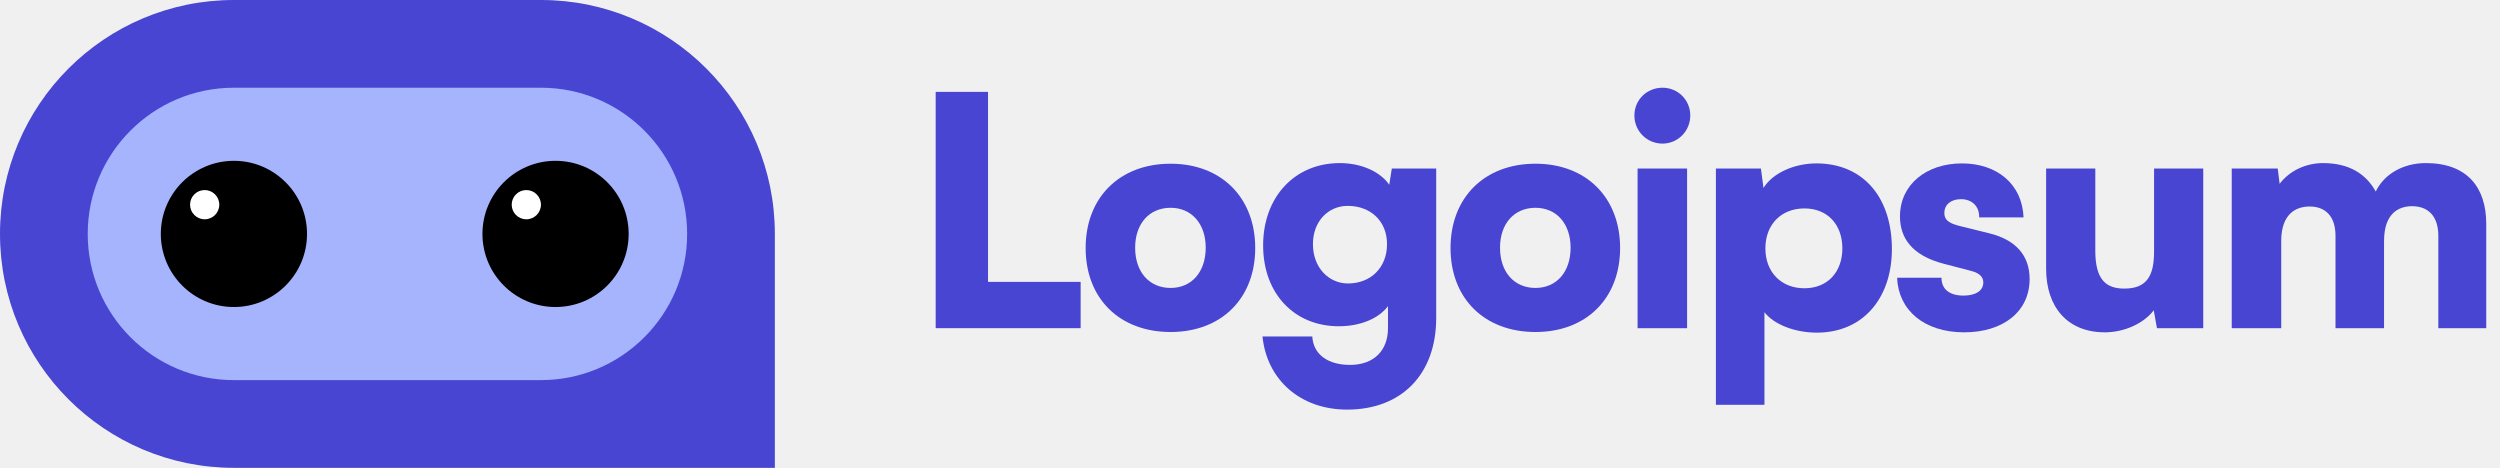
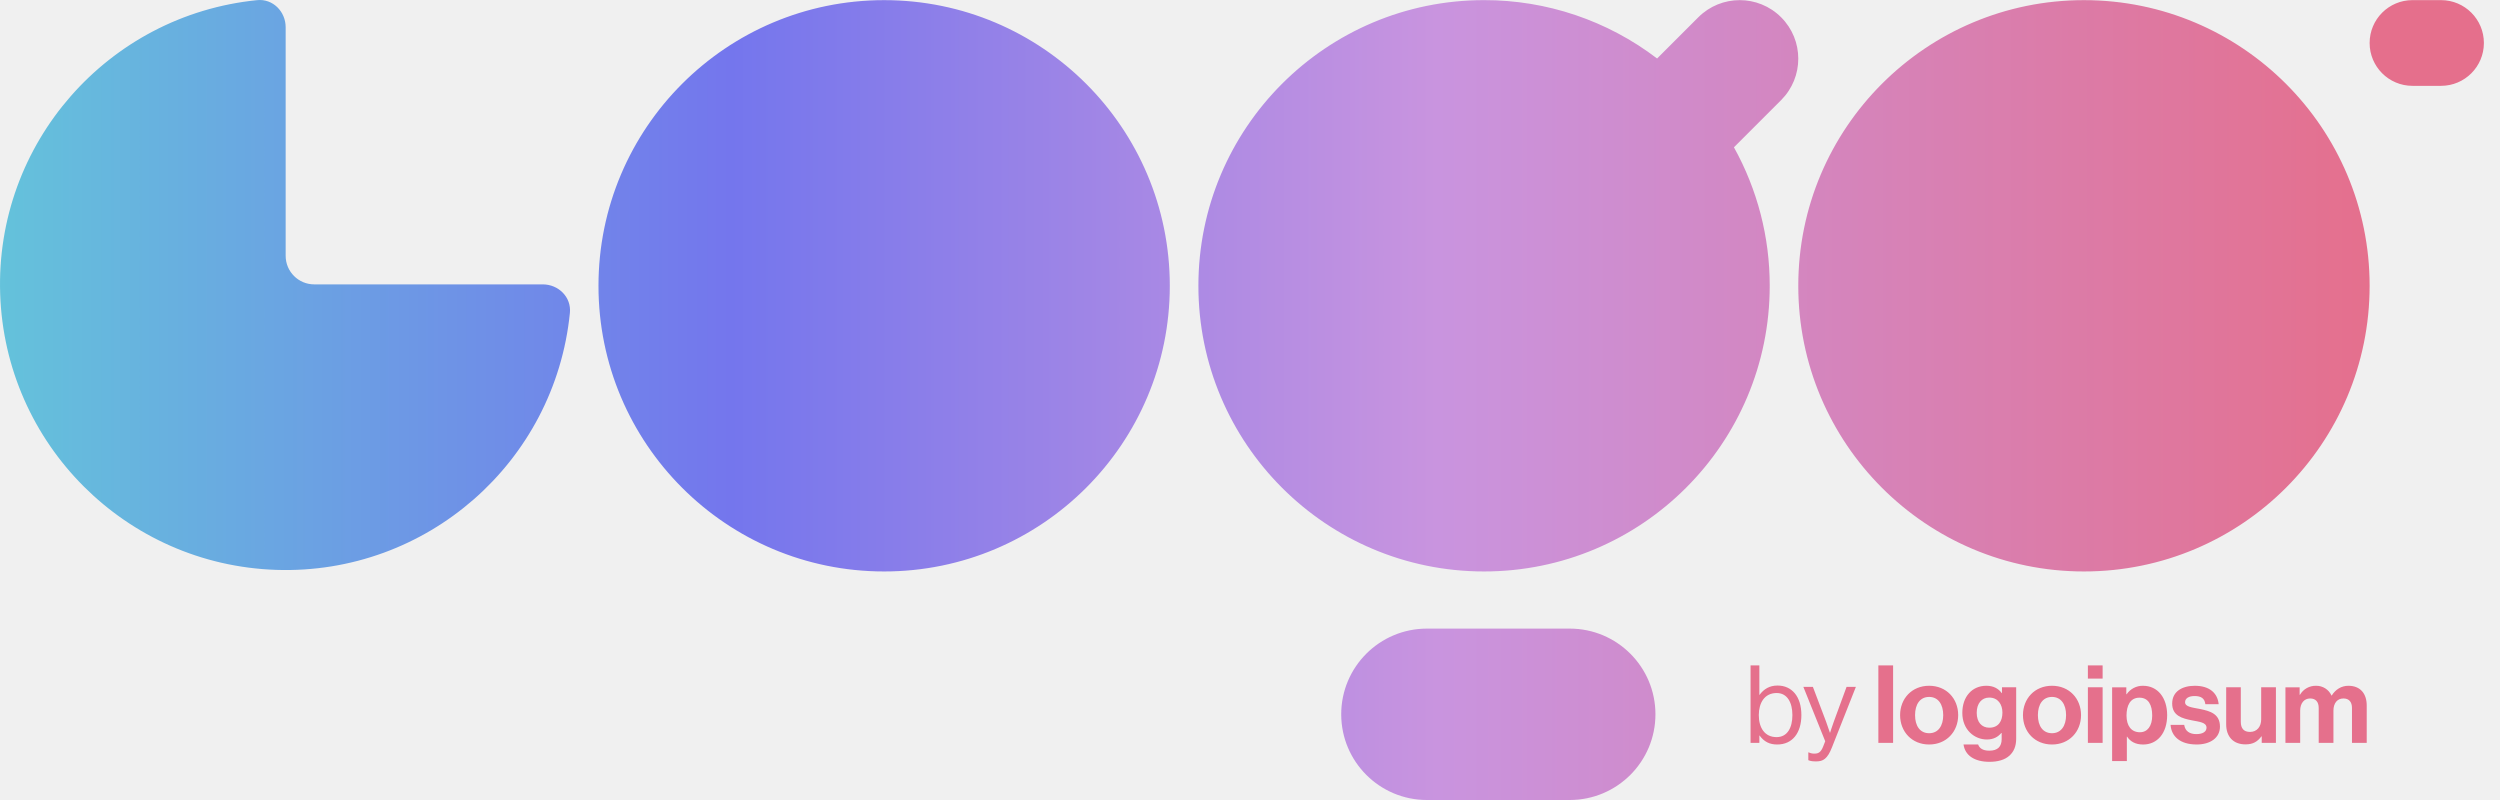
- <svg xmlns="http://www.w3.org/2000/svg" id="logo-40" width="171" height="32" viewBox="0 0 171 32" fill="none">
-   <path d="M67.582 6.284H64V22.447H73.916V19.28H67.582V6.284Z" fill="#4845D2" class="ccustom" />
-   <path d="M74.258 16.965C74.258 20.416 76.574 22.709 80.069 22.709C83.541 22.709 85.857 20.416 85.857 16.965C85.857 13.514 83.541 11.198 80.069 11.198C76.574 11.198 74.258 13.514 74.258 16.965ZM77.644 16.943C77.644 15.305 78.605 14.213 80.069 14.213C81.51 14.213 82.471 15.305 82.471 16.943C82.471 18.603 81.51 19.695 80.069 19.695C78.605 19.695 77.644 18.603 77.644 16.943Z" fill="#4845D2" class="ccustom" />
-   <path d="M86.398 16.79C86.398 20.088 88.538 22.316 91.574 22.316C93.038 22.316 94.305 21.792 94.938 20.94V22.447C94.938 23.954 93.999 24.959 92.339 24.959C90.854 24.959 89.827 24.26 89.761 23.015H86.354C86.66 26.008 88.975 28.017 92.142 28.017C95.877 28.017 98.236 25.593 98.236 21.748V11.526H95.2L95.025 12.64C94.414 11.745 93.125 11.155 91.64 11.155C88.582 11.155 86.398 13.448 86.398 16.79ZM89.805 16.703C89.805 15.13 90.854 14.082 92.186 14.082C93.737 14.082 94.873 15.108 94.873 16.703C94.873 18.297 93.759 19.389 92.208 19.389C90.876 19.389 89.805 18.297 89.805 16.703Z" fill="#4845D2" class="ccustom" />
-   <path d="M99.217 16.965C99.217 20.416 101.532 22.709 105.027 22.709C108.5 22.709 110.815 20.416 110.815 16.965C110.815 13.514 108.5 11.198 105.027 11.198C101.532 11.198 99.217 13.514 99.217 16.965ZM102.602 16.943C102.602 15.305 103.563 14.213 105.027 14.213C106.468 14.213 107.429 15.305 107.429 16.943C107.429 18.603 106.468 19.695 105.027 19.695C103.563 19.695 102.602 18.603 102.602 16.943Z" fill="#4845D2" class="ccustom" />
-   <path d="M113.715 9.822C114.763 9.822 115.615 8.971 115.615 7.9C115.615 6.83 114.763 6 113.715 6C112.645 6 111.793 6.83 111.793 7.9C111.793 8.971 112.645 9.822 113.715 9.822ZM112.011 22.447H115.397V11.526H112.011V22.447Z" fill="#4845D2" class="ccustom" />
-   <path d="M117.368 27.689H120.688V21.355C121.321 22.185 122.763 22.753 124.27 22.753C127.524 22.753 129.49 20.263 129.403 16.812C129.315 13.295 127.284 11.177 124.248 11.177C122.697 11.177 121.234 11.854 120.622 12.858L120.447 11.526H117.368V27.689ZM120.753 16.987C120.753 15.348 121.845 14.256 123.418 14.256C125.012 14.256 126.017 15.37 126.017 16.987C126.017 18.603 125.012 19.717 123.418 19.717C121.845 19.717 120.753 18.625 120.753 16.987Z" fill="#4845D2" class="ccustom" />
-   <path d="M129.761 18.996C129.848 21.202 131.596 22.731 134.348 22.731C136.991 22.731 138.826 21.333 138.826 19.084C138.826 17.467 137.865 16.397 136.073 15.96L134.13 15.479C133.431 15.305 132.994 15.13 132.994 14.562C132.994 13.994 133.452 13.623 134.13 13.623C134.894 13.623 135.396 14.125 135.375 14.868H138.411C138.323 12.596 136.598 11.177 134.195 11.177C131.771 11.177 129.958 12.618 129.958 14.802C129.958 16.266 130.766 17.467 132.928 18.035L134.85 18.537C135.418 18.69 135.658 18.952 135.658 19.324C135.658 19.87 135.156 20.219 134.304 20.219C133.321 20.219 132.797 19.761 132.797 18.996H129.761Z" fill="#4845D2" class="ccustom" />
-   <path d="M143.974 22.731C145.307 22.731 146.639 22.119 147.316 21.224L147.535 22.447H150.702V11.526H147.338V17.205C147.338 18.843 146.858 19.739 145.307 19.739C144.105 19.739 143.319 19.193 143.319 17.161V11.526H139.955V18.384C139.955 20.984 141.397 22.731 143.974 22.731Z" fill="#4845D2" class="ccustom" />
-   <path d="M156.036 22.447V16.484C156.036 14.649 157.019 14.125 157.98 14.125C159.05 14.125 159.749 14.781 159.749 16.135V22.447H163.069V16.484C163.069 14.628 164.03 14.104 164.991 14.104C166.061 14.104 166.782 14.759 166.782 16.135V22.447H170.059V15.305C170.059 12.815 168.748 11.155 165.93 11.155C164.358 11.155 163.069 11.919 162.501 13.099C161.846 11.919 160.71 11.155 158.897 11.155C157.696 11.155 156.582 11.701 155.927 12.575L155.796 11.526H152.65V22.447H156.036Z" fill="#4845D2" class="ccustom" />
-   <path d="M0 16C0 7.163 7.163 0 16 0H37C45.837 0 53 7.163 53 16V32H16C7.163 32 0 24.837 0 16Z" fill="#4845D2" class="ccustom" />
-   <rect x="6" y="6" width="41" height="20" rx="10" fill="#A5B4FC" class="ccompli2" />
-   <circle cx="16" cy="16" r="5" fill="#000000" />
-   <circle cx="14" cy="14" r="1" fill="#ffffff" />
-   <circle cx="38" cy="16" r="5" fill="#000000" />
-   <circle cx="36" cy="14" r="1" fill="#ffffff" />
+ <svg xmlns="http://www.w3.org/2000/svg" id="logo-79" class="gradient" width="125" height="40" viewBox="0 0 125 40" fill="none">
+   <path class="ccustom" d="M88.861 37.225c.759 0 1.208-.575 1.208-1.474 0-.932-.482-1.474-1.192-1.474-.406 0-.688.18-.899.466h-.01V33.27h-.44v3.873h.44v-.368h.01c.228.314.504.45.883.45Zm-.032-.369c-.596 0-.889-.471-.889-1.1 0-.606.282-1.105.894-1.105.531 0 .786.477.786 1.105 0 .634-.255 1.1-.791 1.1Zm1.983 1.214c.341 0 .558-.12.785-.7l1.198-3.028h-.466l-.64 1.745c-.086.233-.184.547-.184.547h-.01s-.104-.314-.19-.547l-.661-1.745h-.477l1.094 2.72-.108.276c-.108.271-.233.342-.417.342a.616.616 0 0 1-.298-.06h-.022v.39c.12.049.228.06.396.06Zm3.106-.927h.737V33.27h-.737v3.873Zm2.539.082c.861 0 1.452-.64 1.452-1.469 0-.829-.59-1.468-1.452-1.468-.861 0-1.452.64-1.452 1.468 0 .83.59 1.469 1.452 1.469Zm0-.564c-.455 0-.704-.363-.704-.905 0-.541.249-.91.704-.91.45 0 .704.369.704.91 0 .542-.254.905-.704.905Zm3.019 1.43c.412 0 .769-.097 1.002-.314.206-.19.331-.455.331-.845v-2.568h-.71v.293h-.011c-.168-.233-.422-.369-.77-.369-.703 0-1.202.531-1.202 1.36 0 .84.607 1.327 1.225 1.327.352 0 .563-.14.725-.325h.017v.304c0 .379-.2.58-.618.58-.341 0-.498-.136-.558-.31h-.731c.075.542.541.867 1.3.867Zm-.01-1.706c-.38 0-.63-.276-.63-.748 0-.466.25-.758.624-.758.444 0 .661.346.661.753 0 .412-.19.753-.656.753Zm3.134.84c.861 0 1.452-.64 1.452-1.469 0-.829-.591-1.468-1.452-1.468-.862 0-1.452.64-1.452 1.468 0 .83.59 1.469 1.452 1.469Zm0-.564c-.455 0-.705-.363-.705-.905 0-.541.25-.91.705-.91.449 0 .704.369.704.91 0 .542-.255.905-.704.905Zm1.794.482h.737v-2.779h-.737v2.78Zm0-3.212h.737v-.661h-.737v.66Zm1.212 4.122h.737V36.83h.01c.158.239.412.396.802.396.715 0 1.203-.57 1.203-1.469 0-.867-.471-1.468-1.208-1.468a.972.972 0 0 0-.818.423h-.016v-.347h-.71v3.69Zm1.392-1.44c-.439 0-.672-.331-.672-.835 0-.498.185-.894.645-.894.455 0 .639.368.639.894s-.238.834-.612.834Zm2.83.612c.693 0 1.17-.336 1.17-.894 0-.65-.515-.78-.981-.878-.395-.081-.763-.103-.763-.341 0-.2.189-.31.476-.31.315 0 .504.11.537.407h.666c-.054-.558-.46-.92-1.192-.92-.634 0-1.132.286-1.132.888 0 .606.487.742.986.84.379.075.731.102.731.368 0 .195-.184.32-.509.32-.33 0-.558-.141-.607-.461h-.682c.043.59.493.98 1.3.98Zm3.968-.082v-2.779h-.737v1.604c0 .368-.212.628-.558.628-.314 0-.461-.179-.461-.504v-1.728h-.731v1.853c0 .607.347 1.002.964 1.002.39 0 .607-.146.797-.4h.016v.324h.71Zm.476 0h.737V35.53c0-.369.2-.607.498-.607.271 0 .428.163.428.477v1.744h.737V35.53c0-.369.19-.607.499-.607.271 0 .428.163.428.477v1.744h.737v-1.869c0-.607-.331-.986-.916-.986-.352 0-.645.184-.834.488h-.011a.83.83 0 0 0-.77-.488.908.908 0 0 0-.807.45h-.016v-.374h-.71v2.78Z" fill="#E5708C" />
+   <path d="M118.481 2.149c0-1.183.959-2.143 2.142-2.143h1.429a2.142 2.142 0 0 1 0 4.286h-1.429a2.142 2.142 0 0 1-2.142-2.143ZM58.49 14.29c0 7.888-6.394 14.283-14.283 14.283-7.888 0-14.283-6.395-14.283-14.283C29.924 6.4 36.319.007 44.207.007 52.096.007 58.49 6.4 58.49 14.29Zm-31.352-.071c.79 0 1.436.64 1.357 1.426A14.283 14.283 0 1 1 12.857.007c.785-.08 1.426.568 1.426 1.356V12.79c0 .79.64 1.429 1.429 1.429h11.426ZM78.487 31.43a4.285 4.285 0 1 1 0 8.57h-7.141a4.285 4.285 0 0 1 0-8.57h7.141Zm-4.285-2.857c7.889 0 14.284-6.395 14.284-14.283a14.22 14.22 0 0 0-1.789-6.925l2.36-2.36a2.928 2.928 0 1 0-4.142-4.14l-2.06 2.06A14.22 14.22 0 0 0 74.201.006C66.314.007 59.92 6.4 59.92 14.29c0 7.888 6.395 14.283 14.283 14.283Zm44.279-14.283c0 7.888-6.395 14.283-14.284 14.283-7.888 0-14.283-6.395-14.283-14.283 0-7.89 6.395-14.283 14.283-14.283 7.889 0 14.284 6.394 14.284 14.283Z" fill="url(#gradient_a1234)" />
+   <defs>
+     <linearGradient id="gradient_a1234" x1="0" y1="16" x2="119" y2="16" gradientUnits="userSpaceOnUse">
+       <stop class="ccompli1" stop-color="#64C2DB" />
+       <stop class="ccompli2" offset=".307" stop-color="#7476ED" />
+       <stop class="ccustom" offset=".604" stop-color="#C994DF" />
+       <stop class="ccompli1" offset="1" stop-color="#E56F8C" />
+     </linearGradient>
+   </defs>
</svg>
